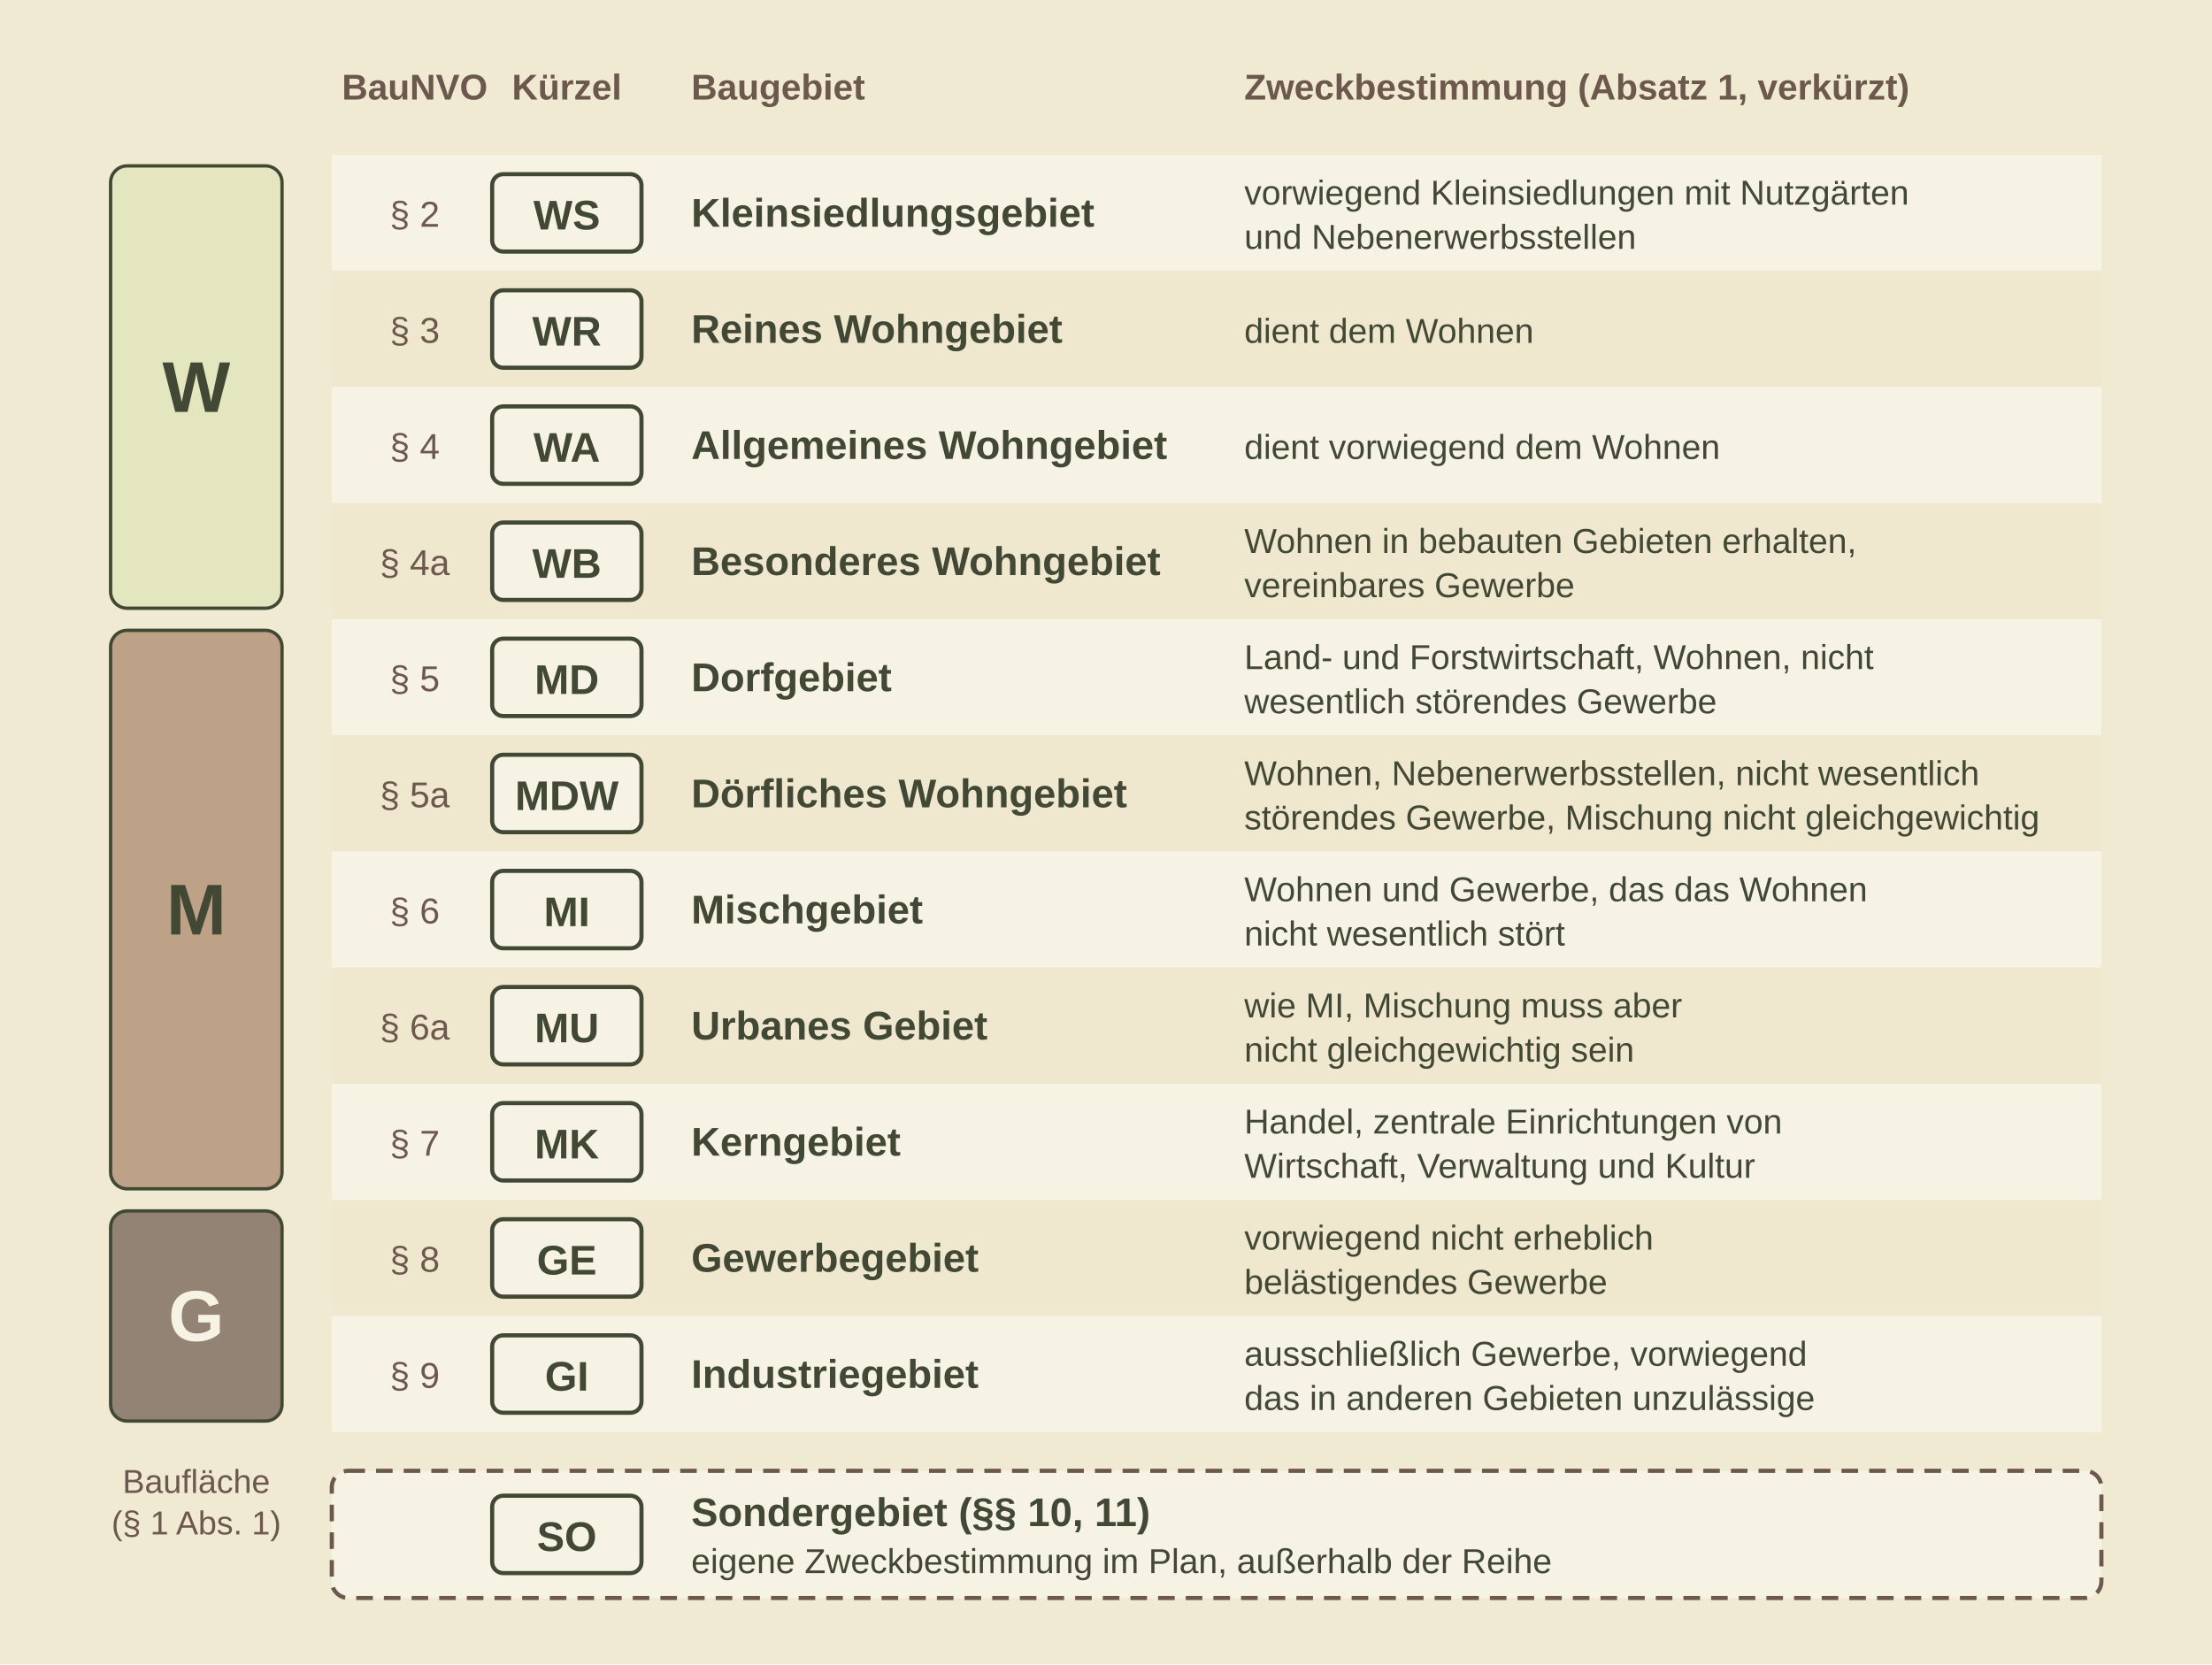
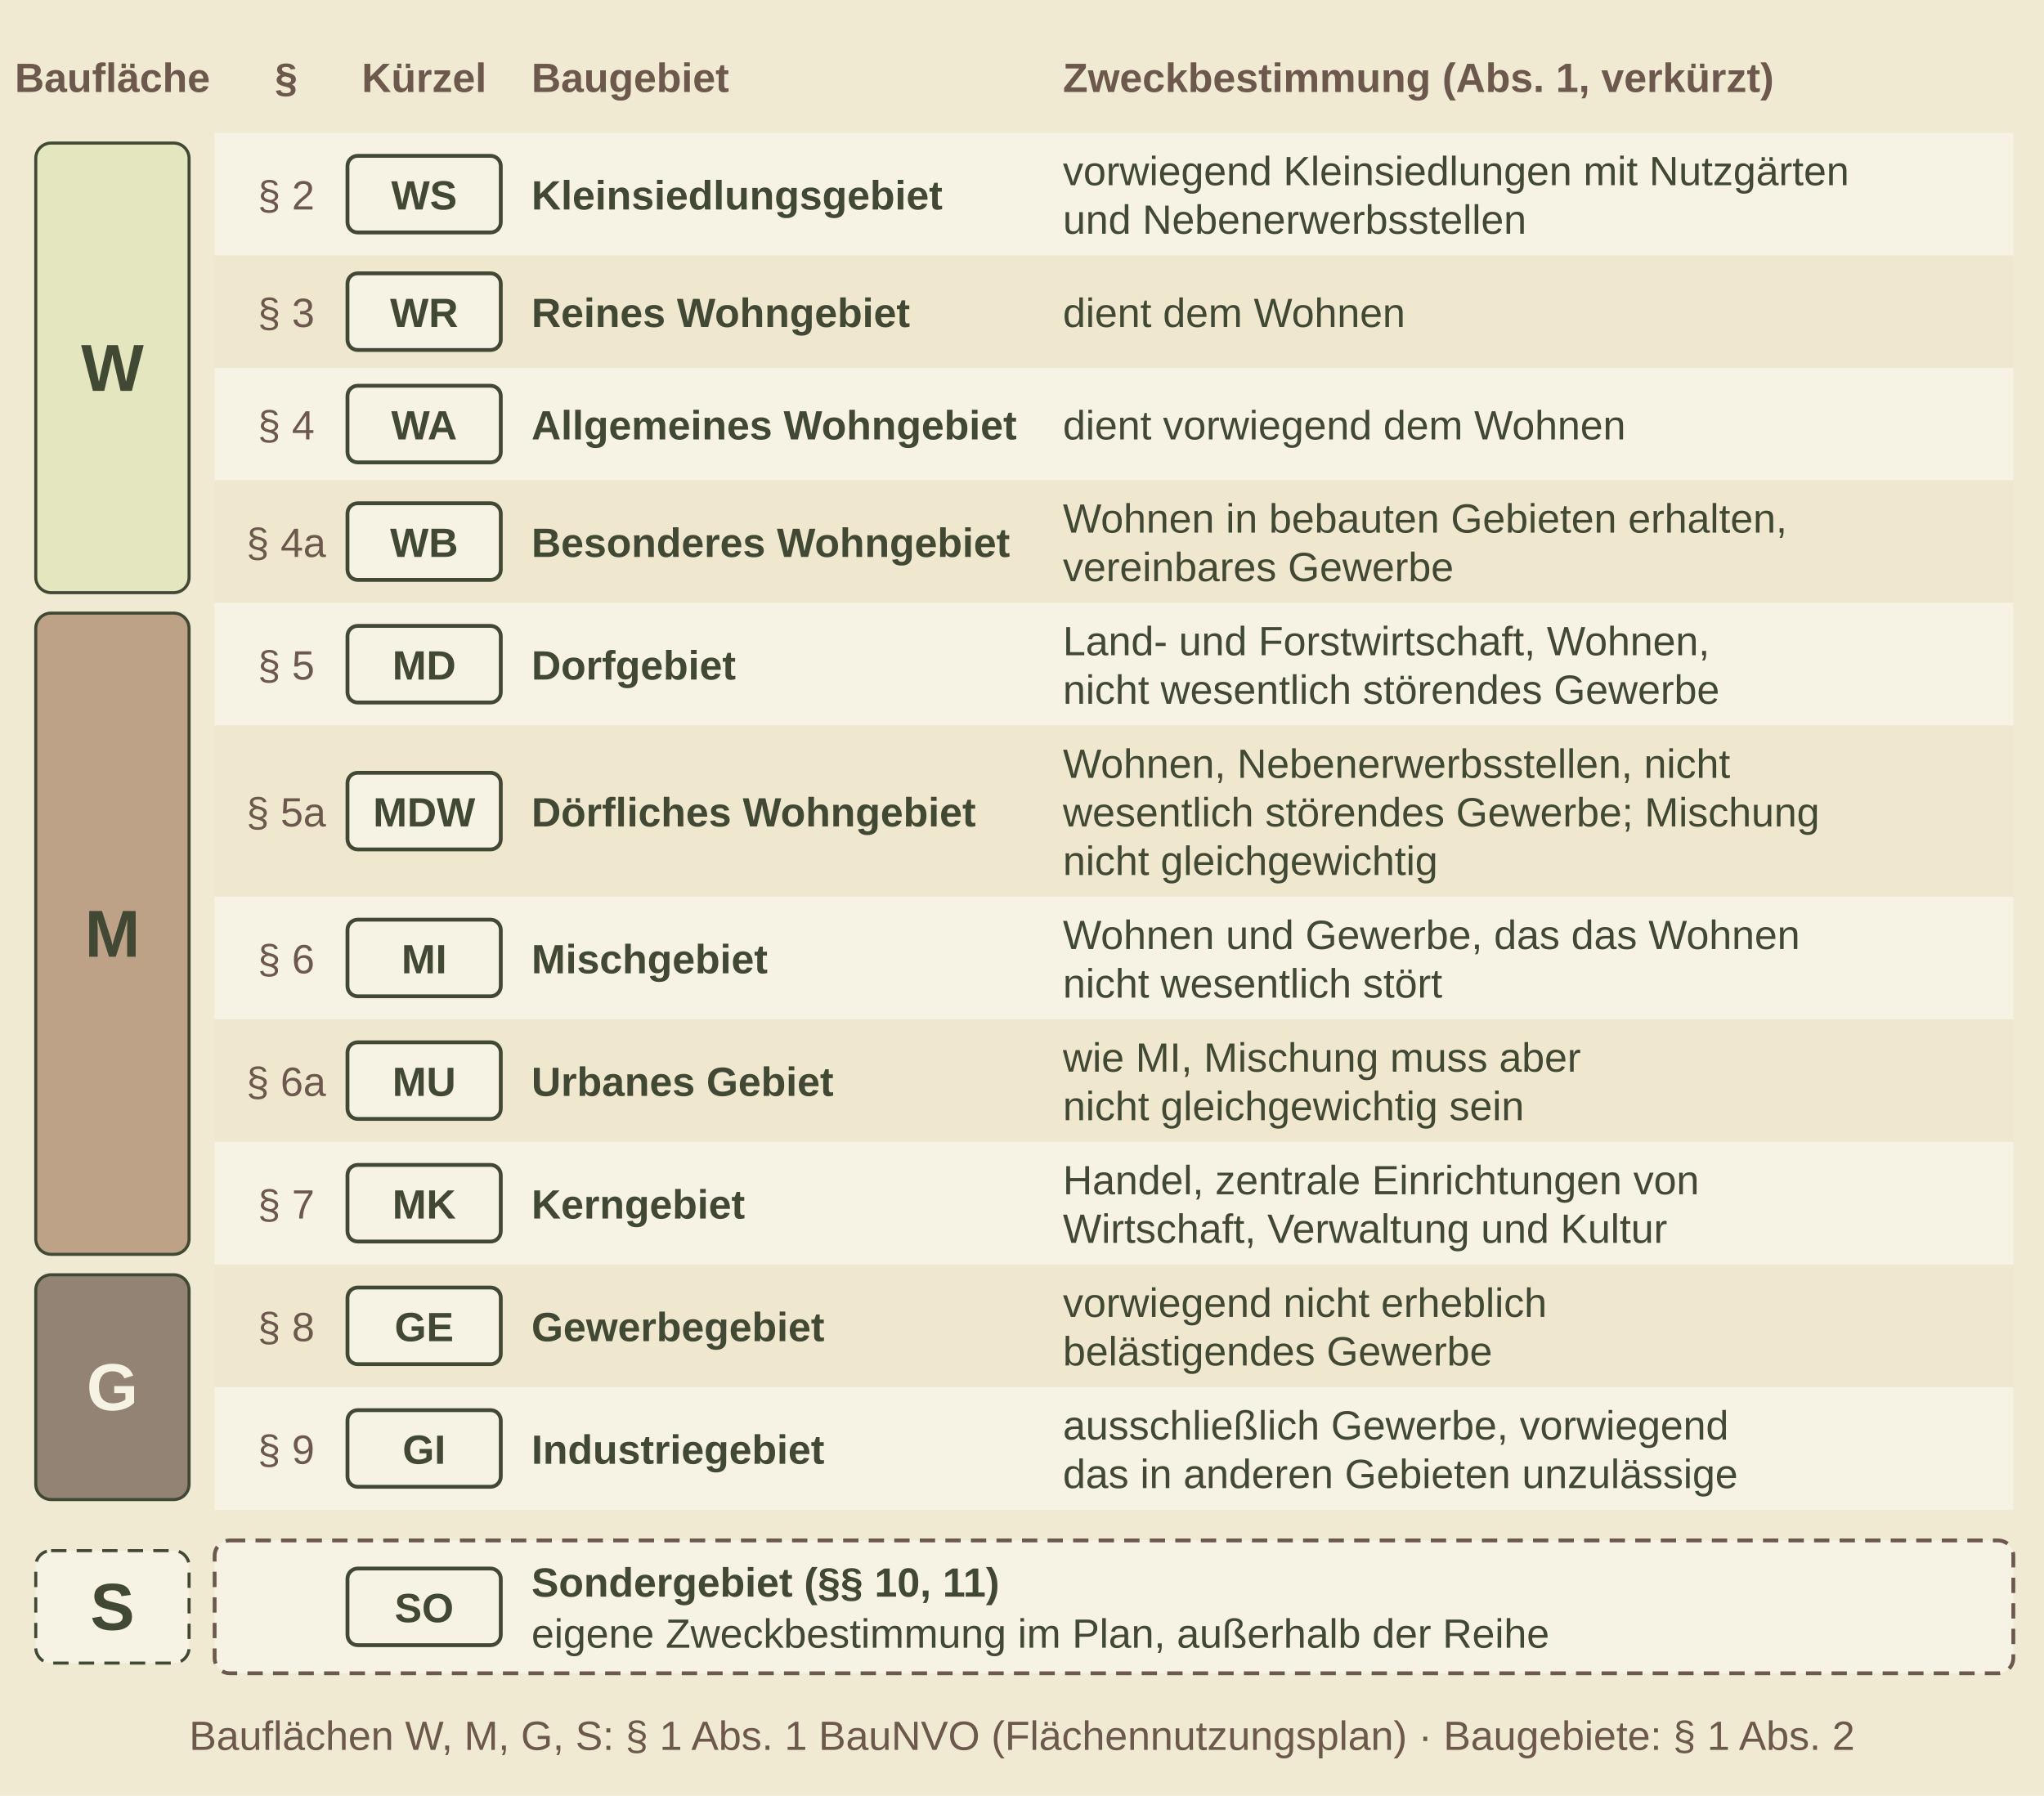
- <svg xmlns="http://www.w3.org/2000/svg" viewBox="0 0 800 602" width="800" height="602" font-family="Arial, Helvetica, 'Liberation Sans', sans-serif">
-   <rect x="0" y="0" width="800" height="602" fill="#f0ead2" />
-   <text x="150" y="36" font-size="13" text-anchor="middle" font-weight="bold" fill="#6c584c">BauNVO</text>
-   <text x="205" y="36" font-size="13" text-anchor="middle" font-weight="bold" fill="#6c584c">Kürzel</text>
-   <text x="250" y="36" font-size="13" text-anchor="start" font-weight="bold" fill="#6c584c">Baugebiet</text>
-   <text x="450" y="36" font-size="13" text-anchor="start" font-weight="bold" fill="#6c584c">Zweckbestimmung (Absatz 1, verkürzt)</text>
-   <rect x="120" y="56" width="640" height="42" fill="#f7f3e4" />
-   <text x="150" y="82" font-size="13" text-anchor="middle" font-weight="normal" fill="#6c584c">§ 2</text>
-   <rect x="178" y="63" width="54" height="28" rx="4" fill="#f7f3e4" stroke="#414833" stroke-width="1.5" />
-   <text x="205" y="83" font-size="15" text-anchor="middle" font-weight="bold" fill="#414833">WS</text>
-   <text x="250" y="82" font-size="14.5" text-anchor="start" font-weight="bold" fill="#414833">Kleinsiedlungsgebiet</text>
-   <text x="450" y="74" font-size="12.5" text-anchor="start" font-weight="normal" fill="#414833">vorwiegend Kleinsiedlungen mit Nutzgärten</text>
-   <text x="450" y="90" font-size="12.5" text-anchor="start" font-weight="normal" fill="#414833">und Nebenerwerbsstellen</text>
-   <rect x="120" y="98" width="640" height="42" fill="#efe8cf" />
-   <text x="150" y="124" font-size="13" text-anchor="middle" font-weight="normal" fill="#6c584c">§ 3</text>
-   <rect x="178" y="105" width="54" height="28" rx="4" fill="#f7f3e4" stroke="#414833" stroke-width="1.5" />
-   <text x="205" y="125" font-size="15" text-anchor="middle" font-weight="bold" fill="#414833">WR</text>
-   <text x="250" y="124" font-size="14.5" text-anchor="start" font-weight="bold" fill="#414833">Reines Wohngebiet</text>
-   <text x="450" y="124" font-size="12.5" text-anchor="start" font-weight="normal" fill="#414833">dient dem Wohnen</text>
-   <rect x="120" y="140" width="640" height="42" fill="#f7f3e4" />
-   <text x="150" y="166" font-size="13" text-anchor="middle" font-weight="normal" fill="#6c584c">§ 4</text>
-   <rect x="178" y="147" width="54" height="28" rx="4" fill="#f7f3e4" stroke="#414833" stroke-width="1.5" />
-   <text x="205" y="167" font-size="15" text-anchor="middle" font-weight="bold" fill="#414833">WA</text>
-   <text x="250" y="166" font-size="14.5" text-anchor="start" font-weight="bold" fill="#414833">Allgemeines Wohngebiet</text>
-   <text x="450" y="166" font-size="12.5" text-anchor="start" font-weight="normal" fill="#414833">dient vorwiegend dem Wohnen</text>
-   <rect x="120" y="182" width="640" height="42" fill="#efe8cf" />
-   <text x="150" y="208" font-size="13" text-anchor="middle" font-weight="normal" fill="#6c584c">§ 4a</text>
-   <rect x="178" y="189" width="54" height="28" rx="4" fill="#f7f3e4" stroke="#414833" stroke-width="1.5" />
-   <text x="205" y="209" font-size="15" text-anchor="middle" font-weight="bold" fill="#414833">WB</text>
-   <text x="250" y="208" font-size="14.5" text-anchor="start" font-weight="bold" fill="#414833">Besonderes Wohngebiet</text>
-   <text x="450" y="200" font-size="12.5" text-anchor="start" font-weight="normal" fill="#414833">Wohnen in bebauten Gebieten erhalten,</text>
-   <text x="450" y="216" font-size="12.5" text-anchor="start" font-weight="normal" fill="#414833">vereinbares Gewerbe</text>
-   <rect x="120" y="224" width="640" height="42" fill="#f7f3e4" />
-   <text x="150" y="250" font-size="13" text-anchor="middle" font-weight="normal" fill="#6c584c">§ 5</text>
-   <rect x="178" y="231" width="54" height="28" rx="4" fill="#f7f3e4" stroke="#414833" stroke-width="1.5" />
-   <text x="205" y="251" font-size="15" text-anchor="middle" font-weight="bold" fill="#414833">MD</text>
-   <text x="250" y="250" font-size="14.5" text-anchor="start" font-weight="bold" fill="#414833">Dorfgebiet</text>
-   <text x="450" y="242" font-size="12.5" text-anchor="start" font-weight="normal" fill="#414833">Land- und Forstwirtschaft, Wohnen, nicht</text>
-   <text x="450" y="258" font-size="12.5" text-anchor="start" font-weight="normal" fill="#414833">wesentlich störendes Gewerbe</text>
-   <rect x="120" y="266" width="640" height="42" fill="#efe8cf" />
-   <text x="150" y="292" font-size="13" text-anchor="middle" font-weight="normal" fill="#6c584c">§ 5a</text>
-   <rect x="178" y="273" width="54" height="28" rx="4" fill="#f7f3e4" stroke="#414833" stroke-width="1.5" />
-   <text x="205" y="293" font-size="15" text-anchor="middle" font-weight="bold" fill="#414833">MDW</text>
-   <text x="250" y="292" font-size="14.5" text-anchor="start" font-weight="bold" fill="#414833">Dörfliches Wohngebiet</text>
-   <text x="450" y="284" font-size="12.5" text-anchor="start" font-weight="normal" fill="#414833">Wohnen, Nebenerwerbsstellen, nicht wesentlich</text>
-   <text x="450" y="300" font-size="12.5" text-anchor="start" font-weight="normal" fill="#414833">störendes Gewerbe, Mischung nicht gleichgewichtig</text>
-   <rect x="120" y="308" width="640" height="42" fill="#f7f3e4" />
-   <text x="150" y="334" font-size="13" text-anchor="middle" font-weight="normal" fill="#6c584c">§ 6</text>
-   <rect x="178" y="315" width="54" height="28" rx="4" fill="#f7f3e4" stroke="#414833" stroke-width="1.5" />
-   <text x="205" y="335" font-size="15" text-anchor="middle" font-weight="bold" fill="#414833">MI</text>
-   <text x="250" y="334" font-size="14.5" text-anchor="start" font-weight="bold" fill="#414833">Mischgebiet</text>
-   <text x="450" y="326" font-size="12.5" text-anchor="start" font-weight="normal" fill="#414833">Wohnen und Gewerbe, das das Wohnen</text>
-   <text x="450" y="342" font-size="12.5" text-anchor="start" font-weight="normal" fill="#414833">nicht wesentlich stört</text>
-   <rect x="120" y="350" width="640" height="42" fill="#efe8cf" />
-   <text x="150" y="376" font-size="13" text-anchor="middle" font-weight="normal" fill="#6c584c">§ 6a</text>
-   <rect x="178" y="357" width="54" height="28" rx="4" fill="#f7f3e4" stroke="#414833" stroke-width="1.5" />
-   <text x="205" y="377" font-size="15" text-anchor="middle" font-weight="bold" fill="#414833">MU</text>
-   <text x="250" y="376" font-size="14.5" text-anchor="start" font-weight="bold" fill="#414833">Urbanes Gebiet</text>
-   <text x="450" y="368" font-size="12.5" text-anchor="start" font-weight="normal" fill="#414833">wie MI, Mischung muss aber</text>
-   <text x="450" y="384" font-size="12.5" text-anchor="start" font-weight="normal" fill="#414833">nicht gleichgewichtig sein</text>
-   <rect x="120" y="392" width="640" height="42" fill="#f7f3e4" />
-   <text x="150" y="418" font-size="13" text-anchor="middle" font-weight="normal" fill="#6c584c">§ 7</text>
-   <rect x="178" y="399" width="54" height="28" rx="4" fill="#f7f3e4" stroke="#414833" stroke-width="1.5" />
-   <text x="205" y="419" font-size="15" text-anchor="middle" font-weight="bold" fill="#414833">MK</text>
-   <text x="250" y="418" font-size="14.5" text-anchor="start" font-weight="bold" fill="#414833">Kerngebiet</text>
-   <text x="450" y="410" font-size="12.5" text-anchor="start" font-weight="normal" fill="#414833">Handel, zentrale Einrichtungen von</text>
-   <text x="450" y="426" font-size="12.5" text-anchor="start" font-weight="normal" fill="#414833">Wirtschaft, Verwaltung und Kultur</text>
-   <rect x="120" y="434" width="640" height="42" fill="#efe8cf" />
-   <text x="150" y="460" font-size="13" text-anchor="middle" font-weight="normal" fill="#6c584c">§ 8</text>
-   <rect x="178" y="441" width="54" height="28" rx="4" fill="#f7f3e4" stroke="#414833" stroke-width="1.5" />
-   <text x="205" y="461" font-size="15" text-anchor="middle" font-weight="bold" fill="#414833">GE</text>
-   <text x="250" y="460" font-size="14.5" text-anchor="start" font-weight="bold" fill="#414833">Gewerbegebiet</text>
-   <text x="450" y="452" font-size="12.5" text-anchor="start" font-weight="normal" fill="#414833">vorwiegend nicht erheblich</text>
-   <text x="450" y="468" font-size="12.5" text-anchor="start" font-weight="normal" fill="#414833">belästigendes Gewerbe</text>
-   <rect x="120" y="476" width="640" height="42" fill="#f7f3e4" />
-   <text x="150" y="502" font-size="13" text-anchor="middle" font-weight="normal" fill="#6c584c">§ 9</text>
-   <rect x="178" y="483" width="54" height="28" rx="4" fill="#f7f3e4" stroke="#414833" stroke-width="1.5" />
-   <text x="205" y="503" font-size="15" text-anchor="middle" font-weight="bold" fill="#414833">GI</text>
-   <text x="250" y="502" font-size="14.5" text-anchor="start" font-weight="bold" fill="#414833">Industriegebiet</text>
-   <text x="450" y="494" font-size="12.5" text-anchor="start" font-weight="normal" fill="#414833">ausschließlich Gewerbe, vorwiegend</text>
-   <text x="450" y="510" font-size="12.5" text-anchor="start" font-weight="normal" fill="#414833">das in anderen Gebieten unzulässige</text>
-   <rect x="40" y="60" width="62" height="160" rx="6" fill="#dde5b6" fill-opacity="0.7" stroke="#414833" stroke-width="1.2" />
-   <text x="71" y="149.0" font-size="26" text-anchor="middle" font-weight="bold" fill="#414833">W</text>
-   <rect x="40" y="228" width="62" height="202" rx="6" fill="#a98467" fill-opacity="0.7" stroke="#414833" stroke-width="1.2" />
-   <text x="71" y="338.0" font-size="26" text-anchor="middle" font-weight="bold" fill="#414833">M</text>
-   <rect x="40" y="438" width="62" height="76" rx="6" fill="#6c584c" fill-opacity="0.7" stroke="#414833" stroke-width="1.2" />
-   <text x="71" y="485.0" font-size="26" text-anchor="middle" font-weight="bold" fill="#f7f3e4">G</text>
-   <text x="71" y="540" font-size="12" text-anchor="middle" font-weight="normal" fill="#6c584c">Baufläche</text>
-   <text x="71" y="555" font-size="12" text-anchor="middle" font-weight="normal" fill="#6c584c">(§ 1 Abs. 1)</text>
-   <rect x="120" y="532" width="640" height="46" rx="6" fill="#f7f3e4" stroke="#6c584c" stroke-width="1.5" stroke-dasharray="6 4" />
-   <rect x="178" y="541" width="54" height="28" rx="4" fill="#f7f3e4" stroke="#414833" stroke-width="1.5" />
-   <text x="205" y="561" font-size="15" text-anchor="middle" font-weight="bold" fill="#414833">SO</text>
-   <text x="250" y="552" font-size="14.5" text-anchor="start" font-weight="bold" fill="#414833">Sondergebiet (§§ 10, 11)</text>
-   <text x="250" y="569" font-size="12.5" text-anchor="start" font-weight="normal" fill="#414833">eigene Zweckbestimmung im Plan, außerhalb der Reihe</text>
+ <svg xmlns="http://www.w3.org/2000/svg" viewBox="0 0 800 703" width="800" height="703" font-family="Arial, Helvetica, 'Liberation Sans', sans-serif">
+   <rect x="0" y="0" width="800" height="703" fill="#f0ead2" />
+   <text x="44.0" y="36" font-size="16" text-anchor="middle" font-weight="bold" fill="#6c584c">Baufläche</text>
+   <text x="112" y="36" font-size="16" text-anchor="middle" font-weight="bold" fill="#6c584c">§</text>
+   <text x="166.0" y="36" font-size="16" text-anchor="middle" font-weight="bold" fill="#6c584c">Kürzel</text>
+   <text x="208" y="36" font-size="16" text-anchor="start" font-weight="bold" fill="#6c584c">Baugebiet</text>
+   <text x="416" y="36" font-size="16" text-anchor="start" font-weight="bold" fill="#6c584c">Zweckbestimmung (Abs. 1, verkürzt)</text>
+   <rect x="84" y="52" width="704" height="48" fill="#f7f3e4" />
+   <text x="112" y="82.0" font-size="16" text-anchor="middle" font-weight="normal" fill="#6c584c">§ 2</text>
+   <rect x="136" y="61.0" width="60" height="30" rx="4" fill="#f7f3e4" stroke="#414833" stroke-width="1.5" />
+   <text x="166.0" y="82.0" font-size="16" text-anchor="middle" font-weight="bold" fill="#414833">WS</text>
+   <text x="208" y="82.0" font-size="16" text-anchor="start" font-weight="bold" fill="#414833">Kleinsiedlungsgebiet</text>
+   <text x="416" y="72.5" font-size="16" text-anchor="start" font-weight="normal" fill="#414833">vorwiegend Kleinsiedlungen mit Nutzgärten</text>
+   <text x="416" y="91.5" font-size="16" text-anchor="start" font-weight="normal" fill="#414833">und Nebenerwerbsstellen</text>
+   <rect x="84" y="100" width="704" height="44" fill="#efe8cf" />
+   <text x="112" y="128.0" font-size="16" text-anchor="middle" font-weight="normal" fill="#6c584c">§ 3</text>
+   <rect x="136" y="107.0" width="60" height="30" rx="4" fill="#f7f3e4" stroke="#414833" stroke-width="1.5" />
+   <text x="166.0" y="128.0" font-size="16" text-anchor="middle" font-weight="bold" fill="#414833">WR</text>
+   <text x="208" y="128.0" font-size="16" text-anchor="start" font-weight="bold" fill="#414833">Reines Wohngebiet</text>
+   <text x="416" y="128.0" font-size="16" text-anchor="start" font-weight="normal" fill="#414833">dient dem Wohnen</text>
+   <rect x="84" y="144" width="704" height="44" fill="#f7f3e4" />
+   <text x="112" y="172.0" font-size="16" text-anchor="middle" font-weight="normal" fill="#6c584c">§ 4</text>
+   <rect x="136" y="151.0" width="60" height="30" rx="4" fill="#f7f3e4" stroke="#414833" stroke-width="1.5" />
+   <text x="166.0" y="172.0" font-size="16" text-anchor="middle" font-weight="bold" fill="#414833">WA</text>
+   <text x="208" y="172.0" font-size="16" text-anchor="start" font-weight="bold" fill="#414833">Allgemeines Wohngebiet</text>
+   <text x="416" y="172.0" font-size="16" text-anchor="start" font-weight="normal" fill="#414833">dient vorwiegend dem Wohnen</text>
+   <rect x="84" y="188" width="704" height="48" fill="#efe8cf" />
+   <text x="112" y="218.0" font-size="16" text-anchor="middle" font-weight="normal" fill="#6c584c">§ 4a</text>
+   <rect x="136" y="197.0" width="60" height="30" rx="4" fill="#f7f3e4" stroke="#414833" stroke-width="1.5" />
+   <text x="166.0" y="218.0" font-size="16" text-anchor="middle" font-weight="bold" fill="#414833">WB</text>
+   <text x="208" y="218.0" font-size="16" text-anchor="start" font-weight="bold" fill="#414833">Besonderes Wohngebiet</text>
+   <text x="416" y="208.5" font-size="16" text-anchor="start" font-weight="normal" fill="#414833">Wohnen in bebauten Gebieten erhalten,</text>
+   <text x="416" y="227.5" font-size="16" text-anchor="start" font-weight="normal" fill="#414833">vereinbares Gewerbe</text>
+   <rect x="84" y="236" width="704" height="48" fill="#f7f3e4" />
+   <text x="112" y="266.0" font-size="16" text-anchor="middle" font-weight="normal" fill="#6c584c">§ 5</text>
+   <rect x="136" y="245.0" width="60" height="30" rx="4" fill="#f7f3e4" stroke="#414833" stroke-width="1.5" />
+   <text x="166.0" y="266.0" font-size="16" text-anchor="middle" font-weight="bold" fill="#414833">MD</text>
+   <text x="208" y="266.0" font-size="16" text-anchor="start" font-weight="bold" fill="#414833">Dorfgebiet</text>
+   <text x="416" y="256.5" font-size="16" text-anchor="start" font-weight="normal" fill="#414833">Land- und Forstwirtschaft, Wohnen,</text>
+   <text x="416" y="275.5" font-size="16" text-anchor="start" font-weight="normal" fill="#414833">nicht wesentlich störendes Gewerbe</text>
+   <rect x="84" y="284" width="704" height="67" fill="#efe8cf" />
+   <text x="112" y="323.5" font-size="16" text-anchor="middle" font-weight="normal" fill="#6c584c">§ 5a</text>
+   <rect x="136" y="302.5" width="60" height="30" rx="4" fill="#f7f3e4" stroke="#414833" stroke-width="1.5" />
+   <text x="166.0" y="323.5" font-size="16" text-anchor="middle" font-weight="bold" fill="#414833">MDW</text>
+   <text x="208" y="323.5" font-size="16" text-anchor="start" font-weight="bold" fill="#414833">Dörfliches Wohngebiet</text>
+   <text x="416" y="304.5" font-size="16" text-anchor="start" font-weight="normal" fill="#414833">Wohnen, Nebenerwerbsstellen, nicht</text>
+   <text x="416" y="323.5" font-size="16" text-anchor="start" font-weight="normal" fill="#414833">wesentlich störendes Gewerbe; Mischung</text>
+   <text x="416" y="342.5" font-size="16" text-anchor="start" font-weight="normal" fill="#414833">nicht gleichgewichtig</text>
+   <rect x="84" y="351" width="704" height="48" fill="#f7f3e4" />
+   <text x="112" y="381.0" font-size="16" text-anchor="middle" font-weight="normal" fill="#6c584c">§ 6</text>
+   <rect x="136" y="360.0" width="60" height="30" rx="4" fill="#f7f3e4" stroke="#414833" stroke-width="1.5" />
+   <text x="166.0" y="381.0" font-size="16" text-anchor="middle" font-weight="bold" fill="#414833">MI</text>
+   <text x="208" y="381.0" font-size="16" text-anchor="start" font-weight="bold" fill="#414833">Mischgebiet</text>
+   <text x="416" y="371.5" font-size="16" text-anchor="start" font-weight="normal" fill="#414833">Wohnen und Gewerbe, das das Wohnen</text>
+   <text x="416" y="390.5" font-size="16" text-anchor="start" font-weight="normal" fill="#414833">nicht wesentlich stört</text>
+   <rect x="84" y="399" width="704" height="48" fill="#efe8cf" />
+   <text x="112" y="429.0" font-size="16" text-anchor="middle" font-weight="normal" fill="#6c584c">§ 6a</text>
+   <rect x="136" y="408.0" width="60" height="30" rx="4" fill="#f7f3e4" stroke="#414833" stroke-width="1.5" />
+   <text x="166.0" y="429.0" font-size="16" text-anchor="middle" font-weight="bold" fill="#414833">MU</text>
+   <text x="208" y="429.0" font-size="16" text-anchor="start" font-weight="bold" fill="#414833">Urbanes Gebiet</text>
+   <text x="416" y="419.5" font-size="16" text-anchor="start" font-weight="normal" fill="#414833">wie MI, Mischung muss aber</text>
+   <text x="416" y="438.5" font-size="16" text-anchor="start" font-weight="normal" fill="#414833">nicht gleichgewichtig sein</text>
+   <rect x="84" y="447" width="704" height="48" fill="#f7f3e4" />
+   <text x="112" y="477.0" font-size="16" text-anchor="middle" font-weight="normal" fill="#6c584c">§ 7</text>
+   <rect x="136" y="456.0" width="60" height="30" rx="4" fill="#f7f3e4" stroke="#414833" stroke-width="1.5" />
+   <text x="166.0" y="477.0" font-size="16" text-anchor="middle" font-weight="bold" fill="#414833">MK</text>
+   <text x="208" y="477.0" font-size="16" text-anchor="start" font-weight="bold" fill="#414833">Kerngebiet</text>
+   <text x="416" y="467.5" font-size="16" text-anchor="start" font-weight="normal" fill="#414833">Handel, zentrale Einrichtungen von</text>
+   <text x="416" y="486.5" font-size="16" text-anchor="start" font-weight="normal" fill="#414833">Wirtschaft, Verwaltung und Kultur</text>
+   <rect x="84" y="495" width="704" height="48" fill="#efe8cf" />
+   <text x="112" y="525.0" font-size="16" text-anchor="middle" font-weight="normal" fill="#6c584c">§ 8</text>
+   <rect x="136" y="504.0" width="60" height="30" rx="4" fill="#f7f3e4" stroke="#414833" stroke-width="1.5" />
+   <text x="166.0" y="525.0" font-size="16" text-anchor="middle" font-weight="bold" fill="#414833">GE</text>
+   <text x="208" y="525.0" font-size="16" text-anchor="start" font-weight="bold" fill="#414833">Gewerbegebiet</text>
+   <text x="416" y="515.5" font-size="16" text-anchor="start" font-weight="normal" fill="#414833">vorwiegend nicht erheblich</text>
+   <text x="416" y="534.5" font-size="16" text-anchor="start" font-weight="normal" fill="#414833">belästigendes Gewerbe</text>
+   <rect x="84" y="543" width="704" height="48" fill="#f7f3e4" />
+   <text x="112" y="573.0" font-size="16" text-anchor="middle" font-weight="normal" fill="#6c584c">§ 9</text>
+   <rect x="136" y="552.0" width="60" height="30" rx="4" fill="#f7f3e4" stroke="#414833" stroke-width="1.5" />
+   <text x="166.0" y="573.0" font-size="16" text-anchor="middle" font-weight="bold" fill="#414833">GI</text>
+   <text x="208" y="573.0" font-size="16" text-anchor="start" font-weight="bold" fill="#414833">Industriegebiet</text>
+   <text x="416" y="563.5" font-size="16" text-anchor="start" font-weight="normal" fill="#414833">ausschließlich Gewerbe, vorwiegend</text>
+   <text x="416" y="582.5" font-size="16" text-anchor="start" font-weight="normal" fill="#414833">das in anderen Gebieten unzulässige</text>
+   <rect x="84" y="603" width="704" height="52" rx="6" fill="#f7f3e4" stroke="#6c584c" stroke-width="1.5" stroke-dasharray="6 4" />
+   <rect x="136" y="614" width="60" height="30" rx="4" fill="#f7f3e4" stroke="#414833" stroke-width="1.5" />
+   <text x="166.0" y="635" font-size="16" text-anchor="middle" font-weight="bold" fill="#414833">SO</text>
+   <text x="208" y="625" font-size="16" text-anchor="start" font-weight="bold" fill="#414833">Sondergebiet (§§ 10, 11)</text>
+   <text x="208" y="645" font-size="16" text-anchor="start" font-weight="normal" fill="#414833">eigene Zweckbestimmung im Plan, außerhalb der Reihe</text>
+   <rect x="14" y="56" width="60" height="176" rx="6" fill="#dde5b6" fill-opacity="0.7" stroke="#414833" stroke-width="1.2" />
+   <text x="44.0" y="153.0" font-size="26" text-anchor="middle" font-weight="bold" fill="#414833">W</text>
+   <rect x="14" y="240" width="60" height="251" rx="6" fill="#a98467" fill-opacity="0.7" stroke="#414833" stroke-width="1.2" />
+   <text x="44.0" y="374.5" font-size="26" text-anchor="middle" font-weight="bold" fill="#414833">M</text>
+   <rect x="14" y="499" width="60" height="88" rx="6" fill="#6c584c" fill-opacity="0.7" stroke="#414833" stroke-width="1.2" />
+   <text x="44.0" y="552.0" font-size="26" text-anchor="middle" font-weight="bold" fill="#f7f3e4">G</text>
+   <rect x="14" y="607" width="60" height="44" rx="6" fill="#f7f3e4" fill-opacity="1" stroke="#414833" stroke-width="1.2" stroke-dasharray="6 4" />
+   <text x="44.0" y="638.0" font-size="26" text-anchor="middle" font-weight="bold" fill="#414833">S</text>
+   <text x="400" y="685" font-size="16" text-anchor="middle" font-weight="normal" fill="#6c584c">Bauflächen W, M, G, S: § 1 Abs. 1 BauNVO (Flächennutzungsplan) · Baugebiete: § 1 Abs. 2</text>
</svg>
